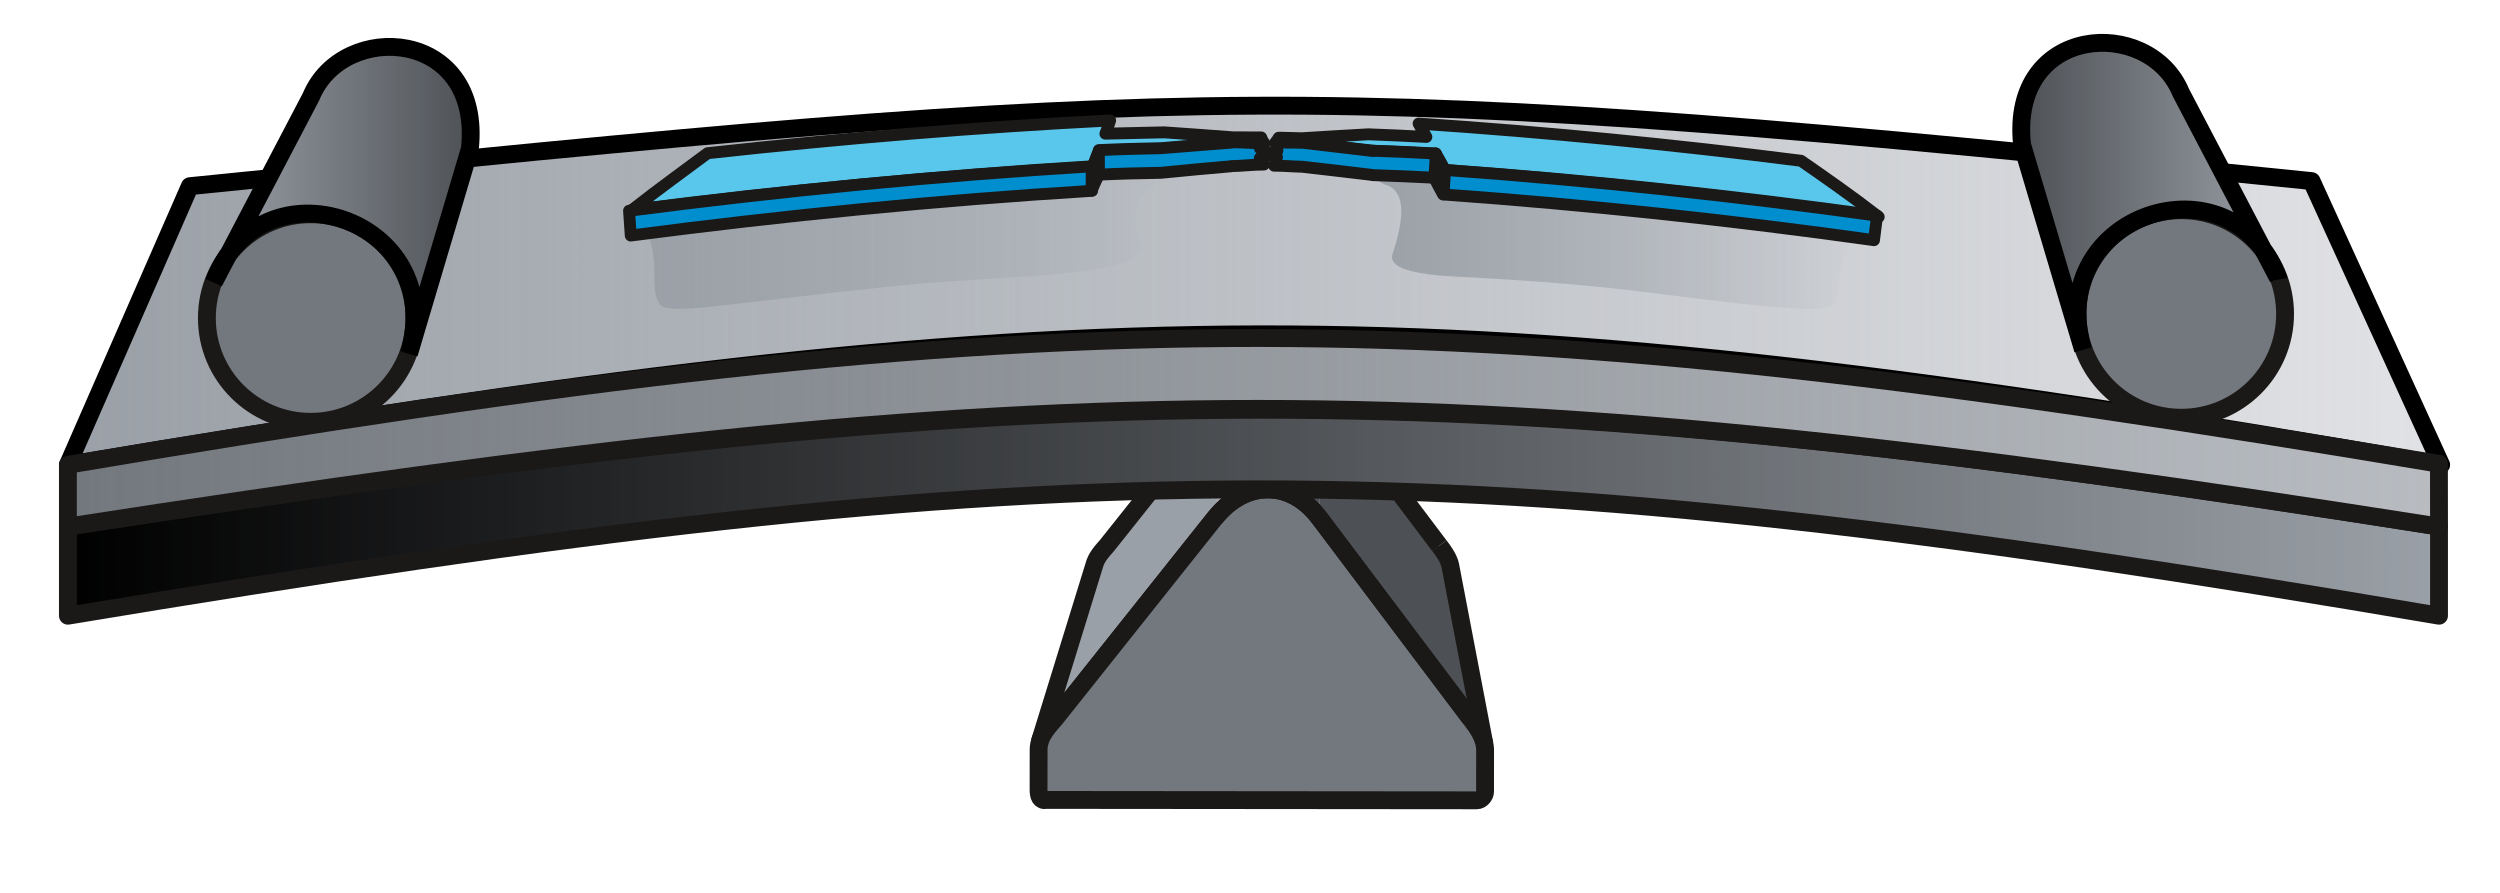
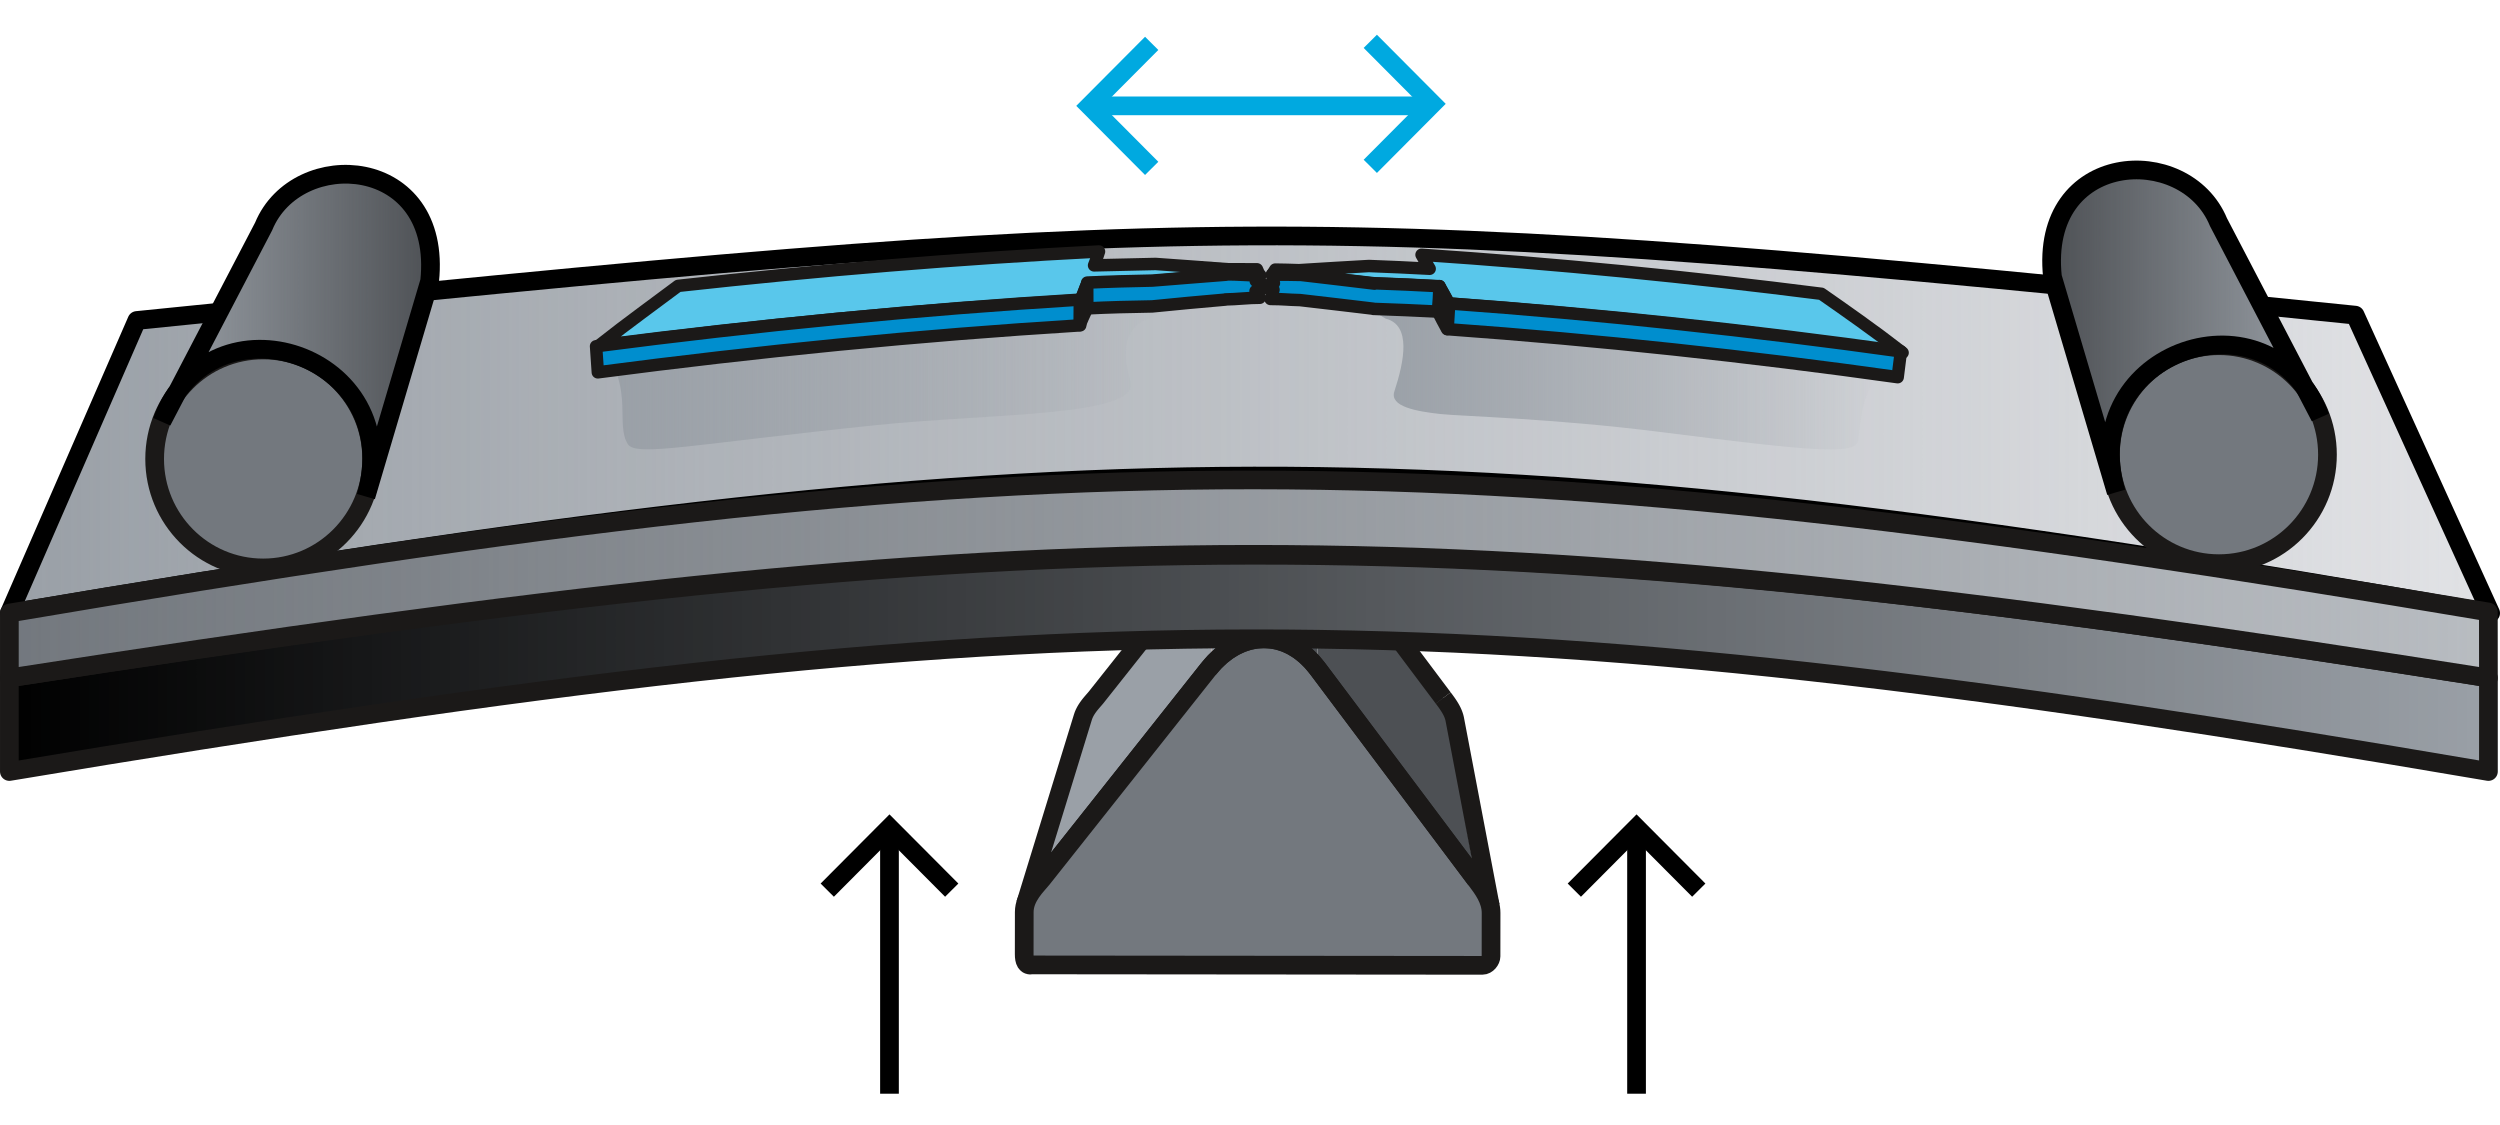
- <svg xmlns="http://www.w3.org/2000/svg" xmlns:xlink="http://www.w3.org/1999/xlink" version="1.1" width="42mm" height="15mm" id="svg1099" viewBox="0 0 158.74 56.693">
+ <svg xmlns="http://www.w3.org/2000/svg" xmlns:xlink="http://www.w3.org/1999/xlink" version="1.1" width="40mm" height="18mm" id="svg1099" viewBox="0 0 151.181 68.031">
  <defs id="defs63">
    <linearGradient id="linearGradient10711">
      <stop style="stop-color:#4d5054;stop-opacity:1;" offset="0" id="stop10707" />
      <stop style="stop-color:#4d5054;stop-opacity:0;" offset="1" id="stop10709" />
    </linearGradient>
    <linearGradient id="linearGradient9793">
      <stop style="stop-color:#000000;stop-opacity:1;" offset="0" id="stop9789" />
      <stop style="stop-color:#000000;stop-opacity:0;" offset="1" id="stop9791" />
    </linearGradient>
    <linearGradient id="linearGradient9025">
      <stop style="stop-color:#73787e;stop-opacity:1;" offset="0" id="stop9021" />
      <stop style="stop-color:#73787e;stop-opacity:0;" offset="1" id="stop9023" />
    </linearGradient>
    <linearGradient id="linearGradient8979">
      <stop style="stop-color:#9aa0a7;stop-opacity:1;" offset="0" id="stop8975" />
      <stop style="stop-color:#9aa0a7;stop-opacity:0;" offset="1" id="stop8977" />
    </linearGradient>
    <linearGradient id="linearGradient8951-7">
      <stop style="stop-color:#9aa0a7;stop-opacity:1;" offset="0" id="stop8947" />
      <stop style="stop-color:#9aa0a7;stop-opacity:0;" offset="1" id="stop8949" />
    </linearGradient>
    <linearGradient id="linearGradient8624">
      <stop style="stop-color:#ff0000;stop-opacity:1;" offset="0" id="stop8620" />
      <stop style="stop-color:#ff0000;stop-opacity:0;" offset="1" id="stop8622" />
    </linearGradient>
    <linearGradient id="grad1">
      <stop offset="0%" stop-color="#c5c7c8" stop-opacity="1" id="stop57" />
      <stop offset="100%" stop-color="#ffffff" stop-opacity="1" id="stop59" />
    </linearGradient>
    <linearGradient xlink:href="#grad1" id="grad2" x1="0" y1="0" x2="0" y2="1" gradientTransform="rotate(180,0.5,0.5)" gradientUnits="objectBoundingBox" />
-     <linearGradient xlink:href="#linearGradient8951-7" id="linearGradient8953" x1="46.128" y1="188.811" x2="278.049" y2="188.811" gradientUnits="userSpaceOnUse" gradientTransform="matrix(0.6507329,0,0,0.6507329,-25.81861,-104.753)" />
-     <linearGradient xlink:href="#linearGradient8979" id="linearGradient8981" x1="101.994" y1="184.436" x2="154.852" y2="184.436" gradientUnits="userSpaceOnUse" gradientTransform="matrix(0.6507329,0,0,0.6507329,-25.88853,-104.7489)" />
-     <linearGradient xlink:href="#linearGradient8979" id="linearGradient8983" x1="173.497" y1="184.506" x2="221.884" y2="184.506" gradientUnits="userSpaceOnUse" gradientTransform="matrix(0.6507329,0,0,0.6507329,-25.88853,-104.7489)" />
-     <linearGradient xlink:href="#linearGradient9025" id="linearGradient9027" x1="46.144" y1="203.155" x2="278.04" y2="203.155" gradientUnits="userSpaceOnUse" gradientTransform="matrix(0.6507329,0,0,0.6507329,-25.88853,-104.7495)" />
-     <linearGradient xlink:href="#linearGradient9793" id="linearGradient9799" x1="46.144" y1="211.004" x2="278.04" y2="211.004" gradientUnits="userSpaceOnUse" gradientTransform="matrix(0.6507329,0,0,0.6507329,-25.88853,-104.7495)" />
+     <linearGradient xlink:href="#linearGradient8951-7" id="linearGradient8953" x1="46.128" y1="188.811" x2="278.049" y2="188.811" gradientUnits="userSpaceOnUse" gradientTransform="matrix(0.647956,0,0,0.6507428,-29.43555,-97.19601)" />
+     <linearGradient xlink:href="#linearGradient8979" id="linearGradient8981" x1="101.994" y1="184.436" x2="154.852" y2="184.436" gradientUnits="userSpaceOnUse" gradientTransform="matrix(0.647956,0,0,0.6507428,-29.50518,-97.19189)" />
+     <linearGradient xlink:href="#linearGradient8979" id="linearGradient8983" x1="173.497" y1="184.506" x2="221.884" y2="184.506" gradientUnits="userSpaceOnUse" gradientTransform="matrix(0.647956,0,0,0.6507428,-29.50518,-97.19189)" />
+     <linearGradient xlink:href="#linearGradient9025" id="linearGradient9027" x1="46.144" y1="203.155" x2="278.04" y2="203.155" gradientUnits="userSpaceOnUse" gradientTransform="matrix(0.647956,0,0,0.6507428,-29.50518,-97.19248)" />
+     <linearGradient xlink:href="#linearGradient9793" id="linearGradient9799" x1="46.144" y1="211.004" x2="278.04" y2="211.004" gradientUnits="userSpaceOnUse" gradientTransform="matrix(0.647956,0,0,0.6507428,-29.50518,-97.19248)" />
    <marker id="startMarker1-2" markerUnits="strokeWidth" orient="auto" markerWidth="8" markerHeight="6" viewBox="0 0 10 10" refX="9" refY="5">
      <polyline points="10,0 0,5 10,10 9,5" fill="solid" id="polyline132-0" />
    </marker>
-     <linearGradient xlink:href="#linearGradient10711" id="linearGradient10713" x1="236.699" y1="180.015" x2="262.356" y2="180.015" gradientUnits="userSpaceOnUse" gradientTransform="matrix(0.6507329,0,0,0.6507329,-25.88853,-104.7495)" />
-     <linearGradient xlink:href="#linearGradient10711" id="linearGradient11166" gradientUnits="userSpaceOnUse" x1="236.699" y1="180.015" x2="262.356" y2="180.015" gradientTransform="matrix(-0.6507329,0,0,0.6507329,184.117,-104.4911)" />
+     <linearGradient xlink:href="#linearGradient10711" id="linearGradient10713" x1="236.699" y1="180.015" x2="262.356" y2="180.015" gradientUnits="userSpaceOnUse" gradientTransform="matrix(0.647956,0,0,0.6507428,-29.50518,-97.19248)" />
+     <linearGradient xlink:href="#linearGradient10711" id="linearGradient11166" gradientUnits="userSpaceOnUse" x1="236.699" y1="180.015" x2="262.356" y2="180.015" gradientTransform="matrix(-0.647956,0,0,0.6507428,179.6042,-96.93407)" />
  </defs>
-   <path d="m 77.138,32.894 1.26,-8.441 0.296,-0.34 0.312,-0.295 0.325,-0.25 -1.026,8.219 -0.407,0.313 -0.39,0.369 z" style="fill:#9aa0a7;fill-opacity:1;fill-rule:evenodd;stroke-width:0;stroke-miterlimit:4;stroke-dasharray:none" id="path67" />
-   <path d="m 78.305,31.788 1.026,-8.219 0.336,-0.205 0.345,-0.161 0.351,-0.115 0.355,-0.07 -0.68,8.081 -0.444,0.088 -0.439,0.144 -0.431,0.201 z" style="fill:#9aa0a7;fill-opacity:1;fill-rule:evenodd;stroke-width:0;stroke-miterlimit:4;stroke-dasharray:none" id="path69" />
-   <path d="m 80.039,31.099 0.68,-8.081 0.357,-0.024 0.355,0.021 0.353,0.066 0.347,0.112 0.339,0.158 -0.242,8.165 -0.424,-0.198 -0.434,-0.14 -0.441,-0.083 -0.444,-0.026 z" style="fill:#4d5054;fill-opacity:1;fill-rule:evenodd;stroke-width:0;stroke-miterlimit:4;stroke-dasharray:none" id="path71" />
-   <path d="m 82.228,31.515 0.242,-8.165 0.329,0.204 0.317,0.25 0.302,0.296 -0.004,8.352 -0.378,-0.37 -0.396,-0.313 z" style="fill:#4d5054;fill-opacity:1;fill-rule:evenodd;stroke-width:0;stroke-miterlimit:4;stroke-dasharray:none" id="path73" />
-   <path d="m 83.413,32.453 0.004,-8.352 0.285,0.343 0.066,8.438 z" style="fill:#4d5054;fill-opacity:1;fill-rule:evenodd;stroke-width:0;stroke-miterlimit:4;stroke-dasharray:none" id="path75" />
-   <path d="m 83.769,32.881 -0.066,-8.438 7.689,10.205 1.989,10.989 z" style="fill:#4d5054;fill-opacity:1;fill-rule:evenodd;stroke-width:1.134;stroke-miterlimit:4;stroke-dasharray:none" id="path77" />
-   <path d="m 93.38,45.637 -1.989,-10.989 0.064,0.085 0.065,0.087 0.065,0.089 0.064,0.091 0.062,0.093 0.061,0.095 0.058,0.097 0.055,0.099 0.051,0.101 0.046,0.103 0.041,0.105 0.035,0.108 0.028,0.11 2.163,11.305 -0.035,-0.138 -0.044,-0.135 -0.051,-0.132 -0.058,-0.129 -0.063,-0.126 -0.069,-0.124 -0.073,-0.121 -0.076,-0.118 -0.078,-0.116 -0.08,-0.114 -0.081,-0.111 -0.081,-0.109 z" style="fill:#4d5054;fill-opacity:1;fill-rule:evenodd;stroke-width:0;stroke-miterlimit:4;stroke-dasharray:none" id="path79" />
-   <path d="m 91.392,34.648 0.064,0.085 0.065,0.087 0.065,0.089 0.064,0.091 0.062,0.093 0.061,0.095 0.058,0.097 0.055,0.099 0.051,0.101 0.046,0.103 0.041,0.105 0.035,0.108 0.028,0.11 2.163,11.305 -0.035,-0.138 -0.044,-0.135 -0.051,-0.132 -0.058,-0.129 -0.063,-0.126 -0.069,-0.124 -0.073,-0.121 -0.076,-0.118 -0.078,-0.116 -0.08,-0.114 -0.081,-0.111 -0.081,-0.109 -0.08,-0.107" style="fill:none;stroke:#1b1918;stroke-width:1.134;stroke-linecap:butt;stroke-linejoin:bevel;stroke-miterlimit:4;stroke-dasharray:none" id="path81" />
-   <path d="m 66.022,47.096 3.483,-11.281 0.043,-0.123 0.051,-0.119 0.058,-0.114 0.064,-0.109 0.069,-0.104 0.071,-0.099 0.073,-0.094 0.072,-0.088 0.071,-0.083 0.068,-0.078 0.063,-0.072 0.057,-0.066 0.05,-0.06 -3.281,10.979 -0.062,0.075 -0.071,0.082 -0.079,0.09 -0.085,0.097 -0.089,0.104 -0.091,0.111 -0.091,0.117 -0.089,0.124 -0.086,0.13 -0.08,0.137 -0.073,0.142 -0.064,0.149 z" style="fill:#f3a58a;fill-rule:evenodd;stroke-width:0;stroke-miterlimit:4;stroke-dasharray:none" id="path83" />
-   <path d="m 67.034,45.586 3.281,-10.979 8.083,-10.154 -1.26,8.441 z" style="fill:#f3a58a;fill-rule:evenodd;stroke-width:0;stroke-miterlimit:4;stroke-dasharray:none" id="path85" />
-   <path d="m 77.138,32.894 -10.104,12.692 -0.062,0.075 -0.071,0.082 -0.079,0.09 -0.085,0.097 -0.089,0.104 -0.091,0.111 -0.091,0.117 -0.089,0.124 -0.086,0.13 -0.08,0.137 -0.073,0.142 -0.064,0.149 -0.053,0.154 3.483,-11.281 0.043,-0.123 0.051,-0.119 0.058,-0.114 0.064,-0.109 0.069,-0.104 0.071,-0.099 0.073,-0.094 0.072,-0.088 0.071,-0.083 0.068,-0.078 0.063,-0.072 0.057,-0.066 0.05,-0.06 8.083,-10.154" style="fill:#9aa0a7;fill-opacity:1;stroke:#1b1918;stroke-width:1.134;stroke-linecap:butt;stroke-linejoin:bevel;stroke-miterlimit:4;stroke-dasharray:none" id="path87" />
-   <path d="m 83.769,32.881 9.611,12.756 c 0.426,0.565 0.918,1.217 0.918,2.013 l -0.003,2.626 c -1.3e-4,0.223 -0.23,0.541 -0.526,0.541 l -27.307,-0.025 c -0.419,0.086 -0.518,-0.251 -0.517,-0.645 l 0.003,-2.554 c 0.002,-0.922 0.784,-1.625 1.086,-2.005 L 77.138,32.894 c 1.921,-2.413 4.793,-2.453 6.631,-0.013 z" style="fill:#73787e;fill-opacity:1;fill-rule:evenodd;stroke:#1b1918;stroke-width:1.134;stroke-linecap:butt;stroke-linejoin:bevel;stroke-miterlimit:4;stroke-dasharray:none" id="path89" />
-   <path d="m 78.398,24.454 0.296,-0.34 0.312,-0.295 0.325,-0.25 0.336,-0.205 0.345,-0.161 0.351,-0.115 0.355,-0.07 0.357,-0.024 0.355,0.021 0.353,0.066 0.347,0.112 0.339,0.158 0.329,0.204 0.317,0.25 0.302,0.296 0.285,0.343 7.689,10.205 m 1.989,10.989 -9.611,-12.756 -0.357,-0.429 -0.378,-0.37 -0.396,-0.313 -0.411,-0.255 -0.424,-0.198 -0.434,-0.14 -0.441,-0.083 -0.444,-0.026 -0.446,0.031 -0.444,0.088 -0.439,0.144 -0.431,0.201 -0.421,0.257 -0.407,0.313 -0.39,0.369 -0.371,0.425" style="fill:none;stroke:#1b1918;stroke-width:1.134;stroke-linecap:butt;stroke-linejoin:bevel;stroke-miterlimit:4;stroke-dasharray:none" id="path91" />
+   <path d="m 73.082,40.453 1.254,-8.441 0.295,-0.34 0.311,-0.295 0.324,-0.25 -1.022,8.219 -0.405,0.313 -0.389,0.369 z" style="fill:#9aa0a7;fill-opacity:1;fill-rule:evenodd;stroke-width:0;stroke-miterlimit:4;stroke-dasharray:none" id="path67" />
+   <path d="m 74.244,39.347 1.022,-8.219 0.335,-0.205 0.343,-0.161 0.35,-0.115 0.353,-0.07 -0.677,8.082 -0.442,0.088 -0.437,0.144 -0.429,0.201 z" style="fill:#9aa0a7;fill-opacity:1;fill-rule:evenodd;stroke-width:0;stroke-miterlimit:4;stroke-dasharray:none" id="path69" />
+   <path d="m 75.97,38.658 0.677,-8.082 0.355,-0.024 0.354,0.021 0.351,0.066 0.345,0.112 0.338,0.158 -0.241,8.165 -0.422,-0.198 -0.432,-0.14 -0.439,-0.083 -0.442,-0.026 z" style="fill:#4d5054;fill-opacity:1;fill-rule:evenodd;stroke-width:0;stroke-miterlimit:4;stroke-dasharray:none" id="path71" />
+   <path d="m 78.15,39.074 0.241,-8.165 0.328,0.204 0.316,0.25 0.301,0.296 -0.004,8.352 -0.376,-0.37 -0.395,-0.313 z" style="fill:#4d5054;fill-opacity:1;fill-rule:evenodd;stroke-width:0;stroke-miterlimit:4;stroke-dasharray:none" id="path73" />
+   <path d="m 79.33,40.012 0.004,-8.352 0.284,0.343 0.066,8.438 z" style="fill:#4d5054;fill-opacity:1;fill-rule:evenodd;stroke-width:0;stroke-miterlimit:4;stroke-dasharray:none" id="path75" />
+   <path d="m 79.685,40.44 -0.066,-8.438 7.656,10.205 1.98,10.989 z" style="fill:#4d5054;fill-opacity:1;fill-rule:evenodd;stroke-width:1.131;stroke-miterlimit:4;stroke-dasharray:none" id="path77" />
+   <path d="m 89.254,53.197 -1.98,-10.989 0.064,0.085 0.065,0.087 0.065,0.089 0.064,0.091 0.062,0.093 0.061,0.095 0.058,0.097 0.055,0.099 0.051,0.101 0.046,0.103 0.04,0.105 0.035,0.108 0.028,0.11 2.153,11.305 -0.035,-0.138 -0.043,-0.135 -0.051,-0.132 -0.058,-0.129 -0.063,-0.126 -0.069,-0.124 -0.072,-0.121 -0.076,-0.118 -0.078,-0.116 -0.08,-0.114 -0.081,-0.111 -0.081,-0.109 z" style="fill:#4d5054;fill-opacity:1;fill-rule:evenodd;stroke-width:0;stroke-miterlimit:4;stroke-dasharray:none" id="path79" />
+   <path d="m 87.274,42.207 0.064,0.085 0.065,0.087 0.065,0.089 0.064,0.091 0.062,0.093 0.061,0.095 0.058,0.097 0.055,0.099 0.051,0.101 0.046,0.103 0.04,0.105 0.035,0.108 0.028,0.11 2.153,11.305 -0.035,-0.138 -0.043,-0.135 -0.051,-0.132 -0.058,-0.129 -0.063,-0.126 -0.069,-0.124 -0.072,-0.121 -0.076,-0.118 -0.078,-0.116 -0.08,-0.114 -0.081,-0.111 -0.081,-0.109 -0.08,-0.107" style="fill:none;stroke:#1b1918;stroke-width:1.131;stroke-linecap:butt;stroke-linejoin:bevel;stroke-miterlimit:4;stroke-dasharray:none" id="path81" />
+   <path d="m 62.013,54.656 3.468,-11.281 0.042,-0.123 0.051,-0.119 0.058,-0.114 0.064,-0.109 0.068,-0.104 0.071,-0.099 0.072,-0.094 0.072,-0.088 0.071,-0.083 0.067,-0.078 0.063,-0.072 0.057,-0.066 0.05,-0.06 -3.267,10.979 -0.062,0.075 -0.071,0.082 -0.079,0.09 -0.084,0.097 -0.088,0.104 -0.09,0.111 -0.09,0.117 -0.088,0.124 -0.085,0.13 -0.08,0.137 -0.073,0.142 -0.063,0.149 z" style="fill:#f3a58a;fill-rule:evenodd;stroke-width:0;stroke-miterlimit:4;stroke-dasharray:none" id="path83" />
+   <path d="m 63.021,53.146 3.267,-10.979 8.049,-10.154 -1.254,8.441 z" style="fill:#f3a58a;fill-rule:evenodd;stroke-width:0;stroke-miterlimit:4;stroke-dasharray:none" id="path85" />
+   <path d="m 73.082,40.453 -10.061,12.692 -0.062,0.075 -0.071,0.082 -0.079,0.09 -0.084,0.097 -0.088,0.104 -0.09,0.111 -0.09,0.117 -0.088,0.124 -0.085,0.13 -0.08,0.137 -0.073,0.142 -0.063,0.149 -0.053,0.154 3.468,-11.281 0.042,-0.123 0.051,-0.119 0.058,-0.114 0.064,-0.109 0.068,-0.104 0.071,-0.099 0.072,-0.094 0.072,-0.088 0.071,-0.083 0.067,-0.078 0.063,-0.072 0.057,-0.066 0.05,-0.06 8.049,-10.154" style="fill:#9aa0a7;fill-opacity:1;stroke:#1b1918;stroke-width:1.131;stroke-linecap:butt;stroke-linejoin:bevel;stroke-miterlimit:4;stroke-dasharray:none" id="path87" />
+   <path d="m 79.685,40.44 9.57,12.756 c 0.424,0.565 0.915,1.217 0.914,2.013 l -0.003,2.626 c -1.29e-4,0.223 -0.229,0.541 -0.524,0.541 L 62.451,58.35 c -0.418,0.086 -0.516,-0.251 -0.515,-0.645 l 0.003,-2.554 c 0.002,-0.922 0.781,-1.625 1.082,-2.005 L 73.082,40.453 c 1.913,-2.413 4.773,-2.453 6.603,-0.013 z" style="fill:#73787e;fill-opacity:1;fill-rule:evenodd;stroke:#1b1918;stroke-width:1.131;stroke-linecap:butt;stroke-linejoin:bevel;stroke-miterlimit:4;stroke-dasharray:none" id="path89" />
+   <path d="m 74.336,32.013 0.295,-0.34 0.311,-0.295 0.324,-0.25 0.335,-0.205 0.343,-0.161 0.35,-0.115 0.353,-0.07 0.355,-0.024 0.354,0.021 0.351,0.066 0.345,0.112 0.338,0.158 0.328,0.204 0.316,0.25 0.301,0.296 0.284,0.343 7.656,10.205 m 1.98,10.989 -9.57,-12.756 -0.355,-0.429 -0.376,-0.37 -0.395,-0.313 -0.41,-0.255 -0.422,-0.198 -0.432,-0.14 -0.439,-0.083 -0.442,-0.026 -0.444,0.031 -0.442,0.088 -0.437,0.144 -0.429,0.201 -0.419,0.257 -0.405,0.313 -0.389,0.369 -0.369,0.425" style="fill:none;stroke:#1b1918;stroke-width:1.131;stroke-linecap:butt;stroke-linejoin:bevel;stroke-miterlimit:4;stroke-dasharray:none" id="path91" />
  <defs id="defs99">
    <linearGradient id="grad3">
      <stop offset="0%" stop-color="#6d87de" stop-opacity="1" id="stop93" />
      <stop offset="100%" stop-color="#c4d3e9" stop-opacity="1" id="stop95" />
    </linearGradient>
    <linearGradient xlink:href="#linearGradient8624" id="grad4" x1="46.905" y1="174.495" x2="46.905" y2="312.07" gradientTransform="matrix(1.687581,0,0,0.253168,-33.15251,127.4279)" gradientUnits="userSpaceOnUse" />
  </defs>
-   <path d="M 12.055,11.821 4.311,29.515 c 64.8,-10.885 86.508,-11.211 150.693,0 L 146.777,11.498 C 82.116,4.901 77.437,5.225 12.055,11.821 Z" style="mix-blend-mode:normal;fill:#e1e2e5;fill-opacity:1;stroke:none;stroke-width:0;stroke-linecap:round;stroke-linejoin:round;stroke-miterlimit:4;stroke-dasharray:none;stroke-opacity:1" id="path101-6" />
-   <path d="M 12.055,11.821 4.311,29.515 c 64.8,-10.885 86.508,-11.211 150.693,0 L 146.777,11.498 C 82.116,4.901 77.437,5.225 12.055,11.821 Z" style="opacity:1;mix-blend-mode:normal;fill:url(#linearGradient8953);fill-opacity:1;stroke:#000000;stroke-width:1.134;stroke-linecap:round;stroke-linejoin:round;stroke-miterlimit:4;stroke-dasharray:none;stroke-opacity:1" id="path101" />
+   <path d="M 8.276,19.38 0.566,37.074 C 65.089,26.189 86.704,25.862 150.615,37.074 L 142.423,19.057 C 78.039,12.46 73.38,12.784 8.276,19.38 Z" style="mix-blend-mode:normal;fill:#e1e2e5;fill-opacity:1;stroke:none;stroke-width:0;stroke-linecap:round;stroke-linejoin:round;stroke-miterlimit:4;stroke-dasharray:none;stroke-opacity:1" id="path101-6" />
+   <path d="M 8.276,19.38 0.566,37.074 C 65.089,26.189 86.704,25.862 150.615,37.074 L 142.423,19.057 C 78.039,12.46 73.38,12.784 8.276,19.38 Z" style="opacity:1;mix-blend-mode:normal;fill:url(#linearGradient8953);fill-opacity:1;stroke:#000000;stroke-width:1.131;stroke-linecap:round;stroke-linejoin:round;stroke-miterlimit:4;stroke-dasharray:none;stroke-opacity:1" id="path101" />
  <defs id="defs109">
    <linearGradient id="grad5">
      <stop offset="0%" stop-color="#6d87de" stop-opacity="1" id="stop103" />
      <stop offset="100%" stop-color="#c4d3e9" stop-opacity="1" id="stop105" />
    </linearGradient>
    <linearGradient xlink:href="#grad5" id="grad6" x1="89.729" y1="344.374" x2="89.729" y2="369.678" gradientTransform="matrix(1.912232,0,0,0.5229492,1.914548,-2.200714)" gradientUnits="userSpaceOnUse" />
  </defs>
-   <path d="m 117.622,13.712 c 0.27,0.076 0.556,0.157 0.877,0.242 -1.776,2.328 -1.704,3.665 -1.909,5.125 -0.126,0.896 -2.748,0.649 -12.104,-0.527 -6.429,-0.808 -12.137,-0.948 -13.275,-1.076 -1.451,-0.163 -3.086,-0.449 -2.786,-1.362 0.614,-1.864 1.03,-4.01 -0.521,-4.404 0,0 -1.299,-0.729 -0.761,-0.701 10.243,0.54 20.402,1.469 30.479,2.702 z" style="fill:url(#linearGradient8983);fill-opacity:1;stroke-width:0;stroke-miterlimit:4;stroke-dasharray:none" id="path111" />
+   <path d="m 113.393,21.271 c 0.269,0.076 0.554,0.157 0.873,0.242 -1.768,2.328 -1.697,3.665 -1.901,5.126 -0.125,0.896 -2.736,0.65 -12.053,-0.527 -6.401,-0.808 -12.085,-0.948 -13.219,-1.076 -1.445,-0.163 -3.073,-0.449 -2.774,-1.362 0.611,-1.864 1.026,-4.01 -0.518,-4.404 0,0 -1.294,-0.729 -0.758,-0.701 10.199,0.54 20.315,1.47 30.349,2.702 z" style="fill:url(#linearGradient8983);fill-opacity:1;stroke-width:0;stroke-miterlimit:4;stroke-dasharray:none" id="path111" />
  <defs id="defs119">
    <linearGradient id="grad7">
      <stop offset="0%" stop-color="#6d87de" stop-opacity="1" id="stop113" />
      <stop offset="100%" stop-color="#c4d3e9" stop-opacity="1" id="stop115" />
    </linearGradient>
    <linearGradient xlink:href="#grad7" id="grad8" x1="50.299" y1="358.066" x2="50.299" y2="384.632" gradientTransform="matrix(1.989691,0,0,0.5025907,1.914548,-2.200714)" gradientUnits="userSpaceOnUse" />
  </defs>
-   <path d="m 41.357,13.428 c -0.303,0.079 -0.589,0.153 -0.875,0.223 1.711,2.463 0.637,4.443 1.387,5.644 0.491,0.787 3.917,0.006 15.086,-1.146 6.941,-0.716 16.098,-0.502 15.451,-2.653 -0.711,-2.365 -0.065,-3.564 1.533,-3.913 0,0 1.361,-0.679 0.806,-0.658 -11.182,0.434 -22.345,1.286 -33.389,2.502 z" style="fill:url(#linearGradient8981);fill-opacity:1;stroke-width:0;stroke-miterlimit:4;stroke-dasharray:none" id="path121" />
+   <path d="m 37.454,20.987 c -0.301,0.079 -0.586,0.153 -0.871,0.223 1.704,2.463 0.634,4.443 1.381,5.644 0.489,0.787 3.901,0.006 15.022,-1.146 6.912,-0.716 16.029,-0.502 15.385,-2.653 -0.708,-2.365 -0.065,-3.564 1.527,-3.913 0,0 1.355,-0.679 0.802,-0.658 -11.134,0.434 -22.249,1.286 -33.246,2.502 z" style="fill:url(#linearGradient8981);fill-opacity:1;stroke-width:0;stroke-miterlimit:4;stroke-dasharray:none" id="path121" />
  <defs id="defs128">
    <linearGradient id="grad9" gradientTransform="matrix(3.457621,0,0,0.2892162,1.190768,-0.2992516)" x1="13.001" y1="699.195" x2="80.069" y2="699.195" gradientUnits="userSpaceOnUse">
      <stop offset="0%" stop-color="#ffcb00" stop-opacity="1" id="stop123" />
      <stop offset="100%" stop-color="#fff480" stop-opacity="1" id="stop125" />
    </linearGradient>
  </defs>
-   <path d="m 4.311,33.436 v 5.66 c 63.901,-10.63 87.214,-10.771 150.557,0 v -5.66 c -63.22,-9.992 -86.855,-9.788 -150.557,0 z" style="fill:#9aa0a7;fill-opacity:1;stroke:none;stroke-width:0;stroke-linecap:round;stroke-linejoin:round;stroke-miterlimit:4;stroke-dasharray:none" id="path130-3" />
-   <path d="m 4.311,33.436 v 5.66 c 63.901,-10.63 87.214,-10.771 150.557,0 v -5.66 c -63.22,-9.992 -86.855,-9.788 -150.557,0 z" style="fill:url(#linearGradient9799);fill-opacity:1;stroke:#1b1918;stroke-width:1.134;stroke-linecap:round;stroke-linejoin:round;stroke-miterlimit:4;stroke-dasharray:none" id="path130" />
+   <path d="m 0.566,40.995 v 5.66 C 64.194,36.025 87.408,35.883 150.481,46.655 v -5.66 c -62.95,-9.993 -86.484,-9.788 -149.915,0 z" style="fill:#9aa0a7;fill-opacity:1;stroke:none;stroke-width:0;stroke-linecap:round;stroke-linejoin:round;stroke-miterlimit:4;stroke-dasharray:none" id="path130-3" />
+   <path d="m 0.566,40.995 v 5.66 C 64.194,36.025 87.408,35.883 150.481,46.655 v -5.66 c -62.95,-9.993 -86.484,-9.788 -149.915,0 z" style="fill:url(#linearGradient9799);fill-opacity:1;stroke:#1b1918;stroke-width:1.131;stroke-linecap:round;stroke-linejoin:round;stroke-miterlimit:4;stroke-dasharray:none" id="path130" />
  <defs id="defs135">
    <marker id="startMarker1" markerUnits="strokeWidth" orient="auto" markerWidth="8" markerHeight="6" viewBox="0 0 10 10" refX="9" refY="5">
      <polyline points="10,0 0,5 10,10 9,5" fill="solid" id="polyline132" />
    </marker>
  </defs>
  <defs id="defs142">
    <marker id="startMarker2" markerUnits="strokeWidth" orient="auto" markerWidth="8" markerHeight="6" viewBox="0 0 10 10" refX="9" refY="5">
      <polyline points="10,0 0,5 10,10 9,5" fill="solid" id="polyline139" />
    </marker>
  </defs>
  <defs id="defs152">
    <linearGradient id="grad10">
      <stop offset="0%" stop-color="#6d87de" stop-opacity="1" id="stop146" />
      <stop offset="100%" stop-color="#c4d3e9" stop-opacity="1" id="stop148" />
    </linearGradient>
    <linearGradient xlink:href="#grad10" id="grad11" x1="7.341" y1="1265.97" x2="7.341" y2="1303.839" gradientTransform="matrix(6.123676,0,0,0.1633006,0.9428634,-0.795065)" gradientUnits="userSpaceOnUse" />
  </defs>
-   <path d="m 4.311,29.515 v 3.921 c 64.155,-9.957 87.101,-9.974 150.557,0 l -0.005,-3.987 C 91.773,18.87 68.209,18.709 4.311,29.515 Z" style="fill:#b8bcc1;fill-opacity:1;stroke:none;stroke-width:0;stroke-linecap:round;stroke-linejoin:round;stroke-miterlimit:4;stroke-dasharray:none" id="path154-3" />
-   <path d="m 4.311,29.515 v 3.921 c 64.155,-9.957 87.101,-9.974 150.557,0 l -0.005,-3.987 C 91.773,18.87 68.209,18.709 4.311,29.515 Z" style="fill:url(#linearGradient9027);fill-opacity:1;stroke:#1b1918;stroke-width:1.134;stroke-linecap:round;stroke-linejoin:round;stroke-miterlimit:4;stroke-dasharray:none" id="path154" />
+   <path d="m 0.566,37.074 v 3.921 c 63.881,-9.957 86.729,-9.974 149.915,0 l -0.005,-3.987 C 87.654,26.429 64.191,26.268 0.566,37.074 Z" style="fill:#b8bcc1;fill-opacity:1;stroke:none;stroke-width:0;stroke-linecap:round;stroke-linejoin:round;stroke-miterlimit:4;stroke-dasharray:none" id="path154-3" />
+   <path d="m 0.566,37.074 v 3.921 c 63.881,-9.957 86.729,-9.974 149.915,0 l -0.005,-3.987 C 87.654,26.429 64.191,26.268 0.566,37.074 Z" style="fill:url(#linearGradient9027);fill-opacity:1;stroke:#1b1918;stroke-width:1.131;stroke-linecap:round;stroke-linejoin:round;stroke-miterlimit:4;stroke-dasharray:none" id="path154" />
  <g id="Layer1006" style="stroke-width:0;stroke-dasharray:none" />
  <g id="Layer1007" style="stroke-width:0;stroke-dasharray:none" />
-   <g id="Layer1008" transform="matrix(0.6507329,0,0,0.6507329,-24.64268,-106.181)" style="stroke-width:0;stroke-miterlimit:4;stroke-dasharray:none">
+   <g id="Layer1008" transform="matrix(0.647956,0,0,0.6507428,-28.26464,-98.62399)" style="stroke-width:0;stroke-miterlimit:4;stroke-dasharray:none">
    <path d="m 219.97,184.616 c -2.729,3.577 -2.619,5.632 -2.934,7.876 M 173.914,188.82 c -0.205,-0.242 -0.276,-0.533 -0.161,-0.883 0.943,-2.864 1.583,-6.162 -0.8,-6.768 0,0 -1.997,-1.121 -1.169,-1.077" style="fill:none;stroke:#1b1918;stroke-width:0;stroke-linecap:butt;stroke-linejoin:miter;stroke-miterlimit:4;stroke-dasharray:none" id="path162" />
    <path d="m 100.08,184.15 c 2.63,3.785 0.979,6.828 2.131,8.674 m 46.942,-5.259 c 0.051,-0.179 0.048,-0.372 -0.014,-0.578 -1.092,-3.634 -0.1,-5.476 2.357,-6.014 0,0 2.092,-1.043 1.238,-1.01" style="fill:none;stroke:#1b1918;stroke-width:0;stroke-linecap:butt;stroke-linejoin:miter;stroke-miterlimit:4;stroke-dasharray:none" id="path164" />
  </g>
-   <path d="m 80.206,9.018 c -0.6,-0.005 -1.282,-0.007 -1.897,-0.003 0,0 0,0 0,0 -1.515,0.129 -3.031,0.285 -4.596,0.435 -1.33,0.026 -2.61,0.059 -3.924,0.112 -0.15,0.326 -0.267,0.668 -0.417,1.026 -9.716,0.568 -19.481,1.493 -29.244,2.745 0.873,-0.686 1.741,-1.346 2.569,-1.953 0.784,-0.574 1.511,-1.121 2.233,-1.652 8.569,-0.942 17.072,-1.649 25.559,-2.079 -0.083,0.278 -0.183,0.555 -0.3,0.839 1.246,-0.032 2.509,-0.058 3.739,-0.085 1.466,0.106 2.932,0.206 4.38,0.318 0,0 0,0 0,0 0.61,-2.61e-4 1.168,-0.002 1.772,0.005 z" style="fill:#59c7eb;fill-opacity:1;fill-rule:evenodd;stroke:#1b1918;stroke-width:0.756;stroke-linecap:round;stroke-linejoin:round;stroke-miterlimit:4;stroke-dasharray:none" id="path167" />
-   <path d="m 39.942,13.382 c 9.747,-1.267 19.562,-2.225 29.413,-2.825 0.002,0.523 0.004,1.04 -0.011,1.558 -9.817,0.606 -19.582,1.569 -29.294,2.841 -0.036,-0.523 -0.072,-1.045 -0.108,-1.573 z" style="fill:#008ece;fill-opacity:1;fill-rule:evenodd;stroke:#1b1918;stroke-width:0.756;stroke-linecap:round;stroke-linejoin:round;stroke-miterlimit:4;stroke-dasharray:none" id="path169" />
-   <path d="m 69.728,11.168 c -0.15,0.315 -0.284,0.62 -0.417,0.93 0.015,-0.501 -0.004,-1.013 0.011,-1.51 0.118,-0.006 0.35,-0.78 0.417,-0.925 0.002,0.507 0.004,1.008 -0.011,1.504 z" style="fill:#008ece;fill-opacity:1;fill-rule:evenodd;stroke:#1b1918;stroke-width:0.756;stroke-linecap:round;stroke-linejoin:round;stroke-miterlimit:4;stroke-dasharray:none" id="path171" />
-   <path d="m 80.252,10.448 c -0.659,-0.005 -1.434,0.095 -2.087,0.1 -1.95e-4,0.003 -3.9e-4,0.007 -5.86e-4,0.011 -1.499,0.124 -2.963,0.268 -4.445,0.413 -1.331,0.021 -2.644,0.053 -3.941,0.118 -0.002,-0.518 -0.004,-1.035 -0.006,-1.558 1.314,-0.064 2.627,-0.096 3.957,-0.123 1.498,-0.118 2.98,-0.242 4.478,-0.354 1.95e-4,-0.007 3.25e-4,-0.014 5.2e-4,-0.021 0.641,-0.005 1.444,0.065 2.084,0.069 l -0.285,0.326 0.694,0.35 -0.707,0.267 z" style="fill:#008ece;fill-opacity:1;fill-rule:evenodd;stroke:#1b1918;stroke-width:0.756;stroke-linecap:round;stroke-linejoin:round;stroke-miterlimit:4;stroke-dasharray:none" id="path173" />
-   <path d="m 114.357,10.207 c 0.76,0.52 1.504,1.05 2.314,1.623 0.862,0.61 1.74,1.263 2.619,1.942 -9.016,-1.286 -18.216,-2.288 -27.567,-2.981 -0.17,-0.357 -0.374,-0.703 -0.56,-1.027 -1.297,-0.075 -2.577,-0.139 -3.858,-0.182 -1.567,-0.185 -3.1,-0.35 -4.634,-0.519 0,0 0,0 0,0 -0.857,-0.025 -0.767,-0.096 -1.614,-0.103 l 0.135,-0.215 c 0.831,0.01 0.596,0.014 1.444,0.035 0,0 0,0 0,0 1.414,-0.091 2.846,-0.172 4.243,-0.252 1.23,0.043 2.459,0.102 3.689,0.166 -0.17,-0.288 -0.339,-0.57 -0.492,-0.846 8.205,0.548 16.309,1.347 24.28,2.36 z" style="fill:#59c7eb;fill-opacity:1;fill-rule:evenodd;stroke:#1b1918;stroke-width:0.756;stroke-linecap:round;stroke-linejoin:round;stroke-miterlimit:4;stroke-dasharray:none" id="path175" />
-   <path d="m 91.163,9.742 c 0.187,0.335 0.373,0.686 0.56,1.022 -0.032,0.528 -0.08,1.046 -0.095,1.579 -0.187,-0.34 -0.373,-0.686 -0.543,-1.022 0.015,-0.528 0.063,-1.051 0.078,-1.579 z" style="fill:#008ece;fill-opacity:1;fill-rule:evenodd;stroke:#1b1918;stroke-width:0.756;stroke-linecap:round;stroke-linejoin:round;stroke-miterlimit:4;stroke-dasharray:none" id="path177" />
-   <path d="m 119.188,13.692 c -9.05,-1.259 -18.199,-2.24 -27.432,-2.902 -0.032,0.517 -0.063,1.041 -0.095,1.558 9.165,0.656 18.298,1.638 27.33,2.902 0.065,-0.518 0.131,-1.036 0.196,-1.559 z" style="fill:#008ece;fill-opacity:1;fill-rule:evenodd;stroke:#1b1918;stroke-width:0.756;stroke-linecap:round;stroke-linejoin:round;stroke-miterlimit:4;stroke-dasharray:none" id="path179" />
-   <path d="m 87.221,9.571 c 1.314,0.043 2.628,0.107 3.942,0.176 -0.015,0.518 -0.046,1.03 -0.095,1.537 -1.297,-0.064 -2.611,-0.123 -3.925,-0.165 1.95e-4,-0.003 5.86e-4,-0.006 6.51e-4,-0.01 -1.505,-0.184 -2.977,-0.348 -4.449,-0.521 -0.855,-0.021 -0.939,-0.062 -1.791,-0.068 l 0.179,-0.556 -0.635,-0.166 0.662,-0.236 -0.127,-0.513 c 0.871,0.005 0.889,-0.003 1.773,0.018 1.488,0.174 2.96,0.343 4.465,0.527 3.91e-4,-0.008 3.91e-4,-0.015 5.21e-4,-0.022 z" style="fill:#008ece;fill-opacity:1;fill-rule:evenodd;stroke:#1b1918;stroke-width:0.756;stroke-linecap:round;stroke-linejoin:round;stroke-miterlimit:4;stroke-dasharray:none" id="path181" />
-   <path d="m 138.503,13.345 a 6.59,6.59 0 0 0 -6.59,6.59 6.59,6.59 0 1 0 6.59,-6.59 z" style="fill:#73787e;fill-opacity:1;fill-rule:evenodd;stroke:#1b1918;stroke-width:1.134;stroke-linecap:butt;stroke-linejoin:bevel;stroke-miterlimit:4;stroke-dasharray:none" id="path157-5" />
-   <path style="fill:#9aa0a7;fill-opacity:1;stroke:none;stroke-width:0;stroke-linecap:butt;stroke-linejoin:miter;stroke-miterlimit:4;stroke-dasharray:none;stroke-opacity:1" d="m 144.646,17.653 -6.17,-11.776 c -2.022,-4.884 -10.891,-4.342 -10.083,3.307 l 3.872,13.027 c -2.547,-8.637 9.45,-12.559 12.381,-4.557 z" id="path6898-2-6" />
-   <path style="fill:url(#linearGradient10713);fill-opacity:1;stroke:#000000;stroke-width:1.134;stroke-linecap:butt;stroke-linejoin:miter;stroke-miterlimit:4;stroke-dasharray:none;stroke-opacity:1" d="m 144.646,17.653 -6.17,-11.776 c -2.022,-4.884 -10.891,-4.342 -10.083,3.307 l 3.872,13.027 c -2.547,-8.637 9.45,-12.559 12.381,-4.557 z" id="path6898-2" />
-   <path d="m 19.726,13.603 a 6.59,6.59 0 0 1 6.59,6.59 6.59,6.59 0 1 1 -6.59,-6.59 z" style="fill:#73787e;fill-opacity:1;fill-rule:evenodd;stroke:#1b1918;stroke-width:1.134;stroke-linecap:butt;stroke-linejoin:bevel;stroke-miterlimit:4;stroke-dasharray:none" id="path157-5-8" />
-   <path style="fill:#9aa0a7;fill-opacity:1;stroke:none;stroke-width:0;stroke-linecap:butt;stroke-linejoin:miter;stroke-miterlimit:4;stroke-dasharray:none;stroke-opacity:1" d="M 13.583,17.912 19.753,6.135 C 21.775,1.251 30.644,1.793 29.836,9.442 L 25.964,22.469 c 2.547,-8.637 -9.45,-12.559 -12.381,-4.557 z" id="path6898-2-6-0" />
-   <path style="fill:url(#linearGradient11166);fill-opacity:1;stroke:#000000;stroke-width:1.134;stroke-linecap:butt;stroke-linejoin:miter;stroke-miterlimit:4;stroke-dasharray:none;stroke-opacity:1" d="M 13.583,17.912 19.753,6.135 C 21.775,1.251 30.644,1.793 29.836,9.442 L 25.964,22.469 c 2.547,-8.637 -9.45,-12.559 -12.381,-4.557 z" id="path6898-2-1" />
+   <path d="m 76.136,16.577 c -0.598,-0.005 -1.276,-0.007 -1.889,-0.003 0,0 0,0 0,0 -1.509,0.129 -3.018,0.285 -4.577,0.435 -1.325,0.026 -2.599,0.059 -3.907,0.112 -0.15,0.326 -0.266,0.668 -0.415,1.026 -9.675,0.568 -19.398,1.493 -29.12,2.745 0.869,-0.686 1.734,-1.346 2.558,-1.953 0.781,-0.574 1.505,-1.121 2.224,-1.652 8.533,-0.942 16.999,-1.649 25.449,-2.079 -0.083,0.278 -0.182,0.555 -0.298,0.839 1.241,-0.032 2.499,-0.058 3.723,-0.085 1.46,0.106 2.919,0.206 4.362,0.318 0,0 0,0 0,0 0.607,-2.61e-4 1.163,-0.002 1.765,0.005 z" style="fill:#59c7eb;fill-opacity:1;fill-rule:evenodd;stroke:#1b1918;stroke-width:0.754;stroke-linecap:round;stroke-linejoin:round;stroke-miterlimit:4;stroke-dasharray:none" id="path167" />
+   <path d="m 36.045,20.941 c 9.705,-1.267 19.479,-2.225 29.287,-2.825 0.002,0.523 0.004,1.04 -0.01,1.558 -9.775,0.606 -19.498,1.569 -29.169,2.841 -0.036,-0.523 -0.072,-1.045 -0.107,-1.573 z" style="fill:#008ece;fill-opacity:1;fill-rule:evenodd;stroke:#1b1918;stroke-width:0.754;stroke-linecap:round;stroke-linejoin:round;stroke-miterlimit:4;stroke-dasharray:none" id="path169" />
+   <path d="m 65.703,18.727 c -0.15,0.315 -0.283,0.62 -0.415,0.93 0.015,-0.501 -0.004,-1.013 0.011,-1.51 0.117,-0.006 0.349,-0.78 0.415,-0.925 0.002,0.507 0.004,1.008 -0.011,1.504 z" style="fill:#008ece;fill-opacity:1;fill-rule:evenodd;stroke:#1b1918;stroke-width:0.754;stroke-linecap:round;stroke-linejoin:round;stroke-miterlimit:4;stroke-dasharray:none" id="path171" />
+   <path d="m 76.182,18.006 c -0.656,-0.005 -1.428,0.095 -2.079,0.1 -1.94e-4,0.003 -3.89e-4,0.007 -5.84e-4,0.011 -1.492,0.124 -2.951,0.268 -4.426,0.413 -1.325,0.021 -2.633,0.053 -3.924,0.118 -0.002,-0.518 -0.004,-1.035 -0.006,-1.558 1.308,-0.064 2.616,-0.096 3.941,-0.123 1.492,-0.118 2.967,-0.242 4.459,-0.354 1.94e-4,-0.007 3.24e-4,-0.014 5.18e-4,-0.021 0.639,-0.005 1.438,0.065 2.075,0.069 l -0.284,0.326 0.691,0.35 -0.704,0.267 z" style="fill:#008ece;fill-opacity:1;fill-rule:evenodd;stroke:#1b1918;stroke-width:0.754;stroke-linecap:round;stroke-linejoin:round;stroke-miterlimit:4;stroke-dasharray:none" id="path173" />
+   <path d="m 110.142,17.765 c 0.757,0.52 1.497,1.05 2.304,1.623 0.858,0.61 1.733,1.263 2.608,1.942 -8.978,-1.286 -18.138,-2.288 -27.449,-2.981 -0.169,-0.357 -0.372,-0.703 -0.558,-1.027 -1.292,-0.075 -2.566,-0.139 -3.841,-0.182 -1.56,-0.185 -3.087,-0.35 -4.614,-0.519 0,0 0,0 0,0 -0.854,-0.025 -0.764,-0.096 -1.607,-0.103 l 0.134,-0.215 c 0.827,0.01 0.594,0.014 1.438,0.035 0,0 0,0 0,0 1.408,-0.091 2.834,-0.172 4.225,-0.252 1.224,0.043 2.449,0.102 3.673,0.166 -0.169,-0.288 -0.338,-0.57 -0.49,-0.846 8.169,0.548 16.239,1.347 24.176,2.36 z" style="fill:#59c7eb;fill-opacity:1;fill-rule:evenodd;stroke:#1b1918;stroke-width:0.754;stroke-linecap:round;stroke-linejoin:round;stroke-miterlimit:4;stroke-dasharray:none" id="path175" />
+   <path d="m 87.046,17.301 c 0.186,0.335 0.372,0.686 0.558,1.022 -0.031,0.528 -0.08,1.046 -0.094,1.579 -0.186,-0.34 -0.372,-0.686 -0.541,-1.022 0.015,-0.528 0.063,-1.051 0.077,-1.579 z" style="fill:#008ece;fill-opacity:1;fill-rule:evenodd;stroke:#1b1918;stroke-width:0.754;stroke-linecap:round;stroke-linejoin:round;stroke-miterlimit:4;stroke-dasharray:none" id="path177" />
+   <path d="m 114.952,21.251 c -9.011,-1.259 -18.122,-2.24 -27.315,-2.902 -0.031,0.517 -0.063,1.041 -0.094,1.558 9.126,0.656 18.22,1.638 27.214,2.902 0.065,-0.518 0.13,-1.036 0.195,-1.559 z" style="fill:#008ece;fill-opacity:1;fill-rule:evenodd;stroke:#1b1918;stroke-width:0.754;stroke-linecap:round;stroke-linejoin:round;stroke-miterlimit:4;stroke-dasharray:none" id="path179" />
+   <path d="m 83.121,17.13 c 1.308,0.043 2.617,0.107 3.925,0.176 -0.015,0.518 -0.046,1.03 -0.094,1.537 -1.292,-0.064 -2.6,-0.123 -3.908,-0.165 1.95e-4,-0.003 5.84e-4,-0.006 6.49e-4,-0.01 -1.499,-0.184 -2.965,-0.348 -4.43,-0.521 -0.851,-0.021 -0.935,-0.062 -1.783,-0.068 L 77.01,17.522 76.377,17.356 77.037,17.12 76.91,16.608 c 0.868,0.005 0.885,-0.003 1.765,0.018 1.482,0.174 2.947,0.343 4.446,0.527 3.89e-4,-0.008 3.89e-4,-0.015 5.19e-4,-0.022 z" style="fill:#008ece;fill-opacity:1;fill-rule:evenodd;stroke:#1b1918;stroke-width:0.754;stroke-linecap:round;stroke-linejoin:round;stroke-miterlimit:4;stroke-dasharray:none" id="path181" />
+   <path d="m 134.185,20.904 a 6.562,6.591 0 0 0 -6.562,6.591 6.562,6.591 0 1 0 6.562,-6.591 z" style="fill:#73787e;fill-opacity:1;fill-rule:evenodd;stroke:#1b1918;stroke-width:1.131;stroke-linecap:butt;stroke-linejoin:bevel;stroke-miterlimit:4;stroke-dasharray:none" id="path157-5" />
+   <path style="fill:#9aa0a7;fill-opacity:1;stroke:none;stroke-width:0;stroke-linecap:butt;stroke-linejoin:miter;stroke-miterlimit:4;stroke-dasharray:none;stroke-opacity:1" d="m 140.301,25.212 -6.144,-11.777 c -2.013,-4.884 -10.844,-4.342 -10.04,3.307 l 3.855,13.027 c -2.537,-8.637 9.41,-12.559 12.329,-4.557 z" id="path6898-2-6" />
+   <path style="fill:url(#linearGradient10713);fill-opacity:1;stroke:#000000;stroke-width:1.131;stroke-linecap:butt;stroke-linejoin:miter;stroke-miterlimit:4;stroke-dasharray:none;stroke-opacity:1" d="m 140.301,25.212 -6.144,-11.777 c -2.013,-4.884 -10.844,-4.342 -10.04,3.307 l 3.855,13.027 c -2.537,-8.637 9.41,-12.559 12.329,-4.557 z" id="path6898-2" />
+   <path d="m 15.914,21.162 a 6.562,6.591 0 0 1 6.562,6.591 6.562,6.591 0 1 1 -6.562,-6.591 z" style="fill:#73787e;fill-opacity:1;fill-rule:evenodd;stroke:#1b1918;stroke-width:1.131;stroke-linecap:butt;stroke-linejoin:bevel;stroke-miterlimit:4;stroke-dasharray:none" id="path157-5-8" />
+   <path style="fill:#9aa0a7;fill-opacity:1;stroke:none;stroke-width:0;stroke-linecap:butt;stroke-linejoin:miter;stroke-miterlimit:4;stroke-dasharray:none;stroke-opacity:1" d="M 9.798,25.47 15.942,13.694 c 2.013,-4.884 10.844,-4.342 10.04,3.307 l -3.855,13.027 C 24.663,21.391 12.716,17.468 9.798,25.47 Z" id="path6898-2-6-0" />
+   <path style="fill:url(#linearGradient11166);fill-opacity:1;stroke:#000000;stroke-width:1.131;stroke-linecap:butt;stroke-linejoin:miter;stroke-miterlimit:4;stroke-dasharray:none;stroke-opacity:1" d="M 9.798,25.47 15.942,13.694 c 2.013,-4.884 10.844,-4.342 10.04,3.307 l -3.855,13.027 C 24.663,21.391 12.716,17.468 9.798,25.47 Z" id="path6898-2-1" />
+   <path style="display:inline;fill:none;fill-opacity:1;stroke:#000000;stroke-width:1.131;stroke-dasharray:none;stroke-opacity:1" d="m 53.789,66.139 -10e-6,-16.091" id="path11-9-5" />
+   <path style="display:inline;fill:none;fill-opacity:1;stroke:#000000;stroke-width:1.131;stroke-dasharray:none;stroke-opacity:1" d="M 50.026,53.829 53.789,50.049 57.553,53.829" id="path12-1-5" />
+   <path style="display:inline;fill:none;fill-opacity:1;stroke:#00a9e0;stroke-width:1.131;stroke-dasharray:none;stroke-opacity:1" d="m 66.098,6.401 19.801,-8e-6" id="path11-9-5-1" />
+   <path style="display:inline;fill:none;fill-opacity:1;stroke:#00a9e0;stroke-width:1.131;stroke-dasharray:none;stroke-opacity:1" d="m 82.865,2.499 3.763,3.78 -3.763,3.78" id="path12-1-5-7" />
+   <path style="display:inline;fill:none;fill-opacity:1;stroke:#00a9e0;stroke-width:1.131;stroke-dasharray:none;stroke-opacity:1" d="m 69.645,2.622 -3.763,3.78 3.763,3.78" id="path12-1-5-7-2" />
+   <path style="display:inline;fill:none;fill-opacity:1;stroke:#000000;stroke-width:1.131;stroke-dasharray:none;stroke-opacity:1" d="m 98.966,66.139 -1e-5,-16.091" id="path11-9-5-3" />
+   <path style="display:inline;fill:none;fill-opacity:1;stroke:#000000;stroke-width:1.131;stroke-dasharray:none;stroke-opacity:1" d="m 95.203,53.829 3.763,-3.78 3.763,3.78" id="path12-1-5-9" />
</svg>
